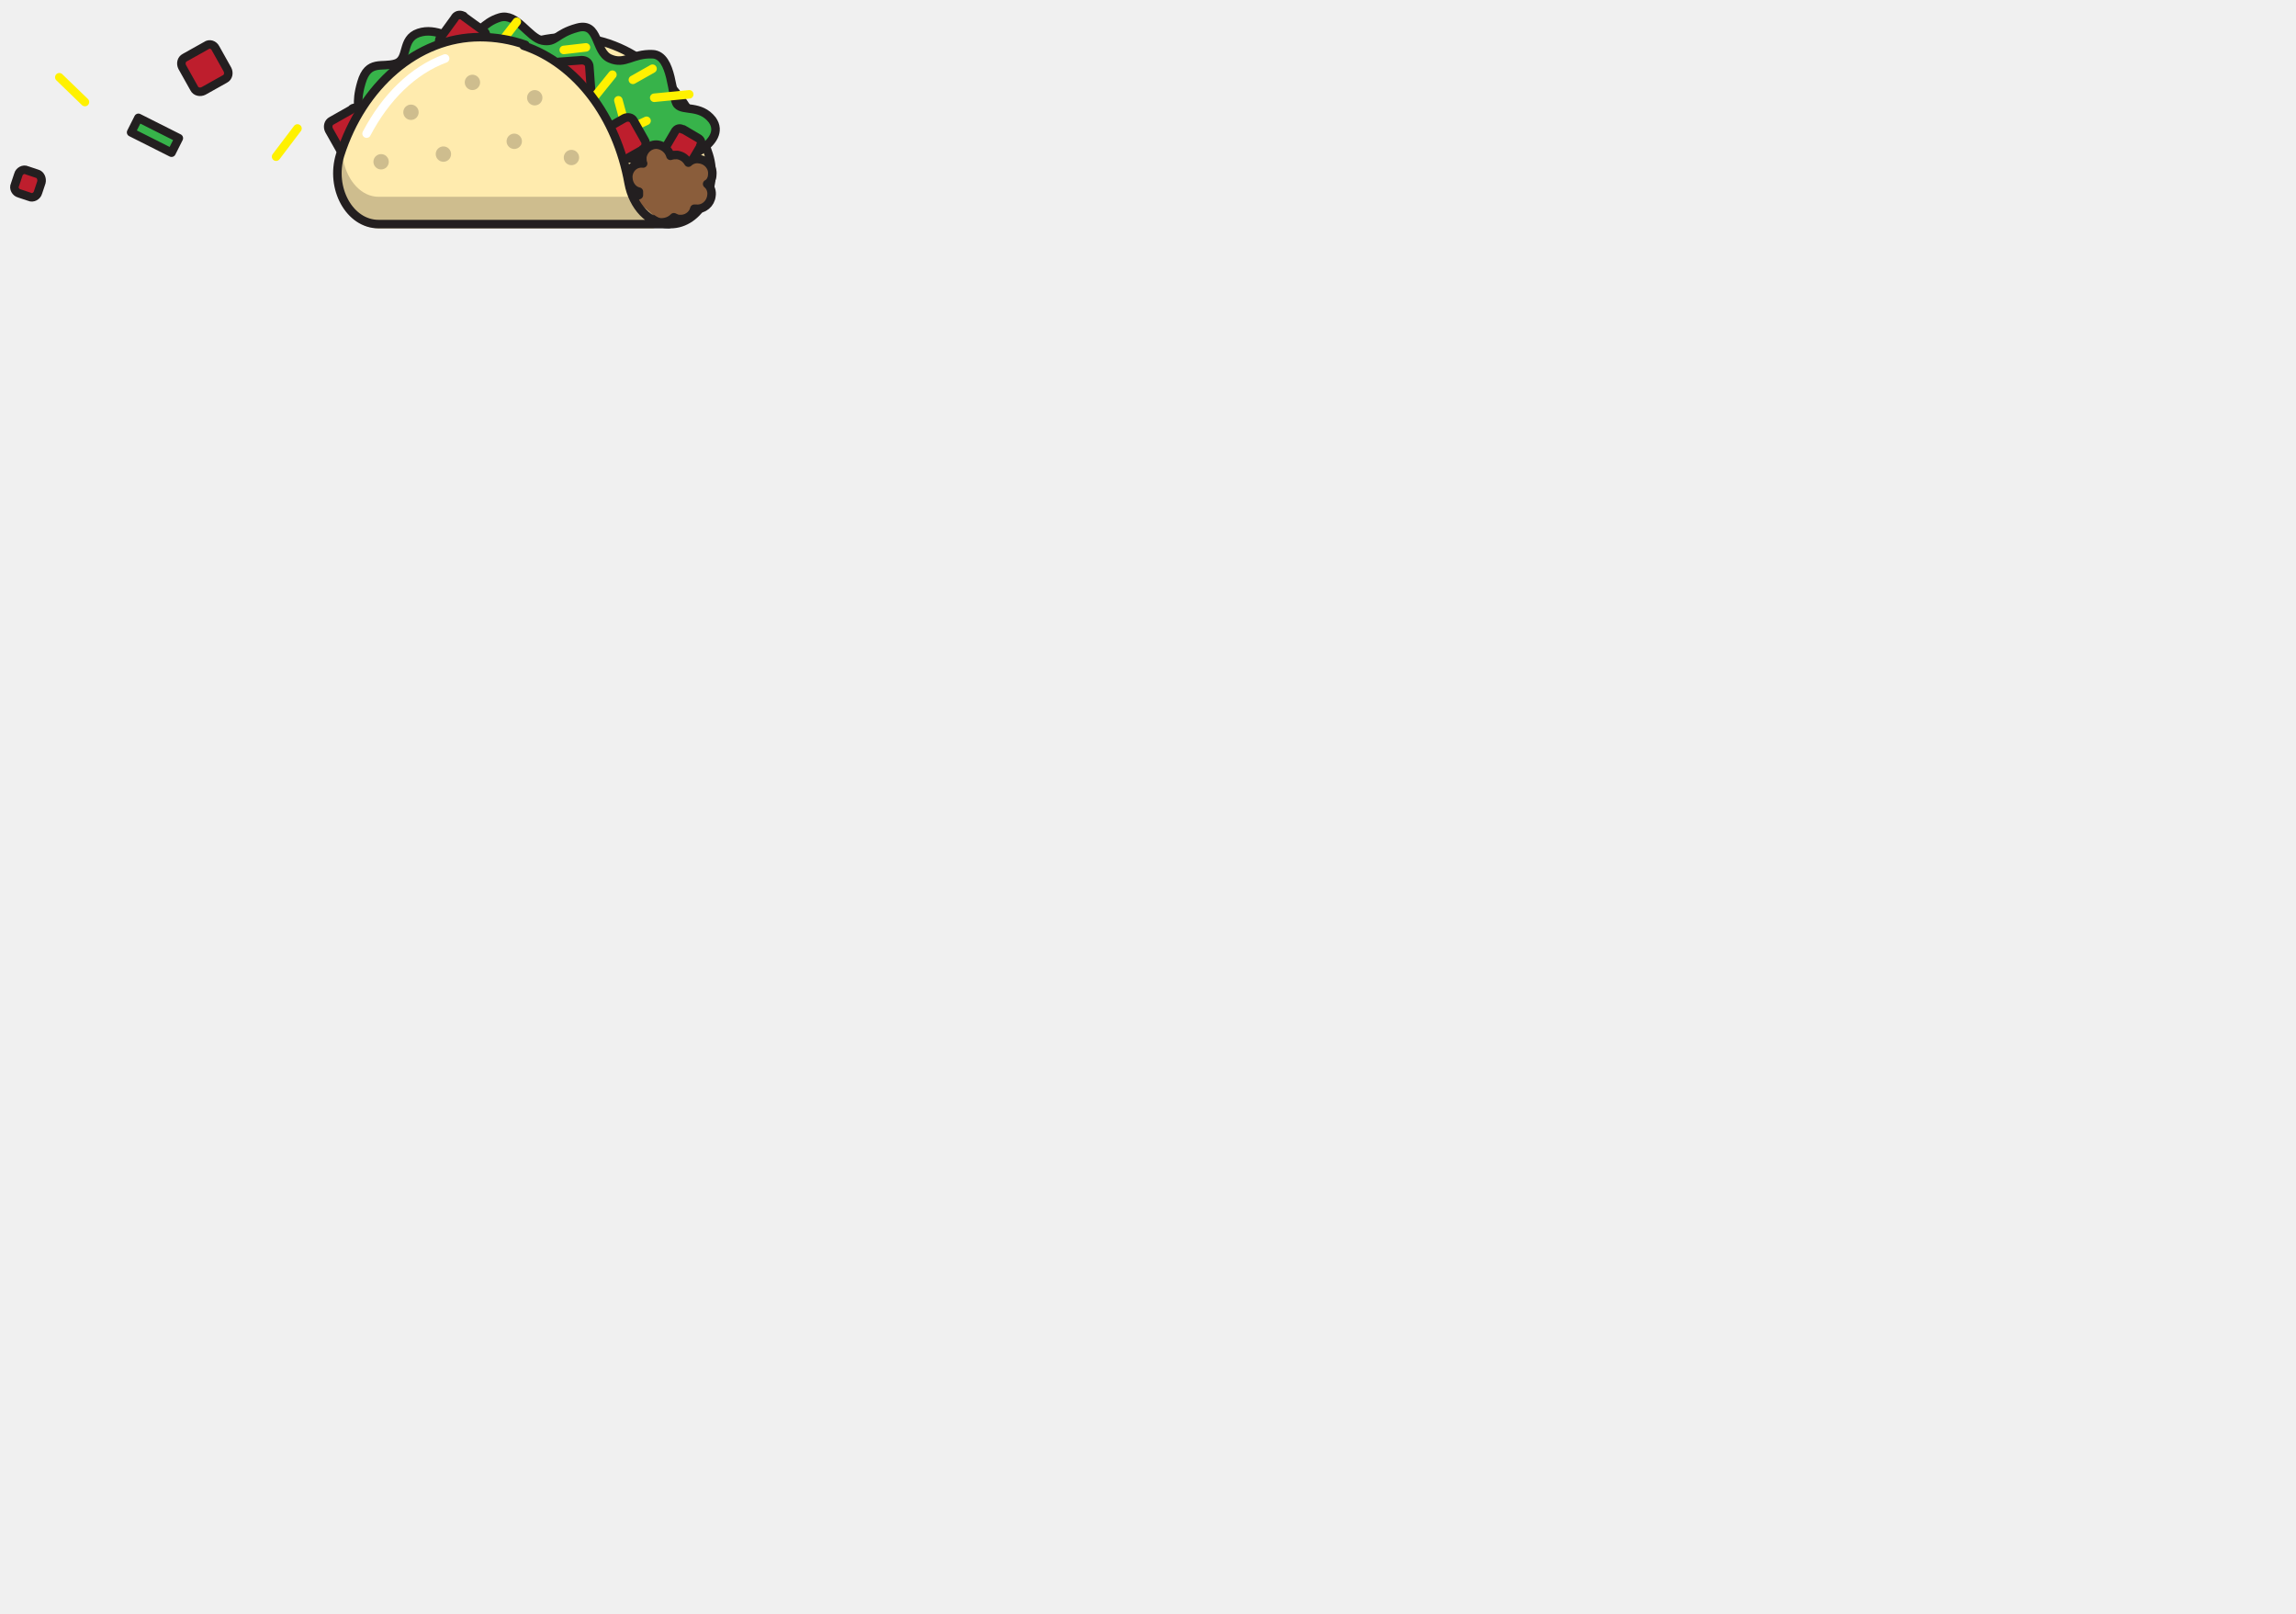
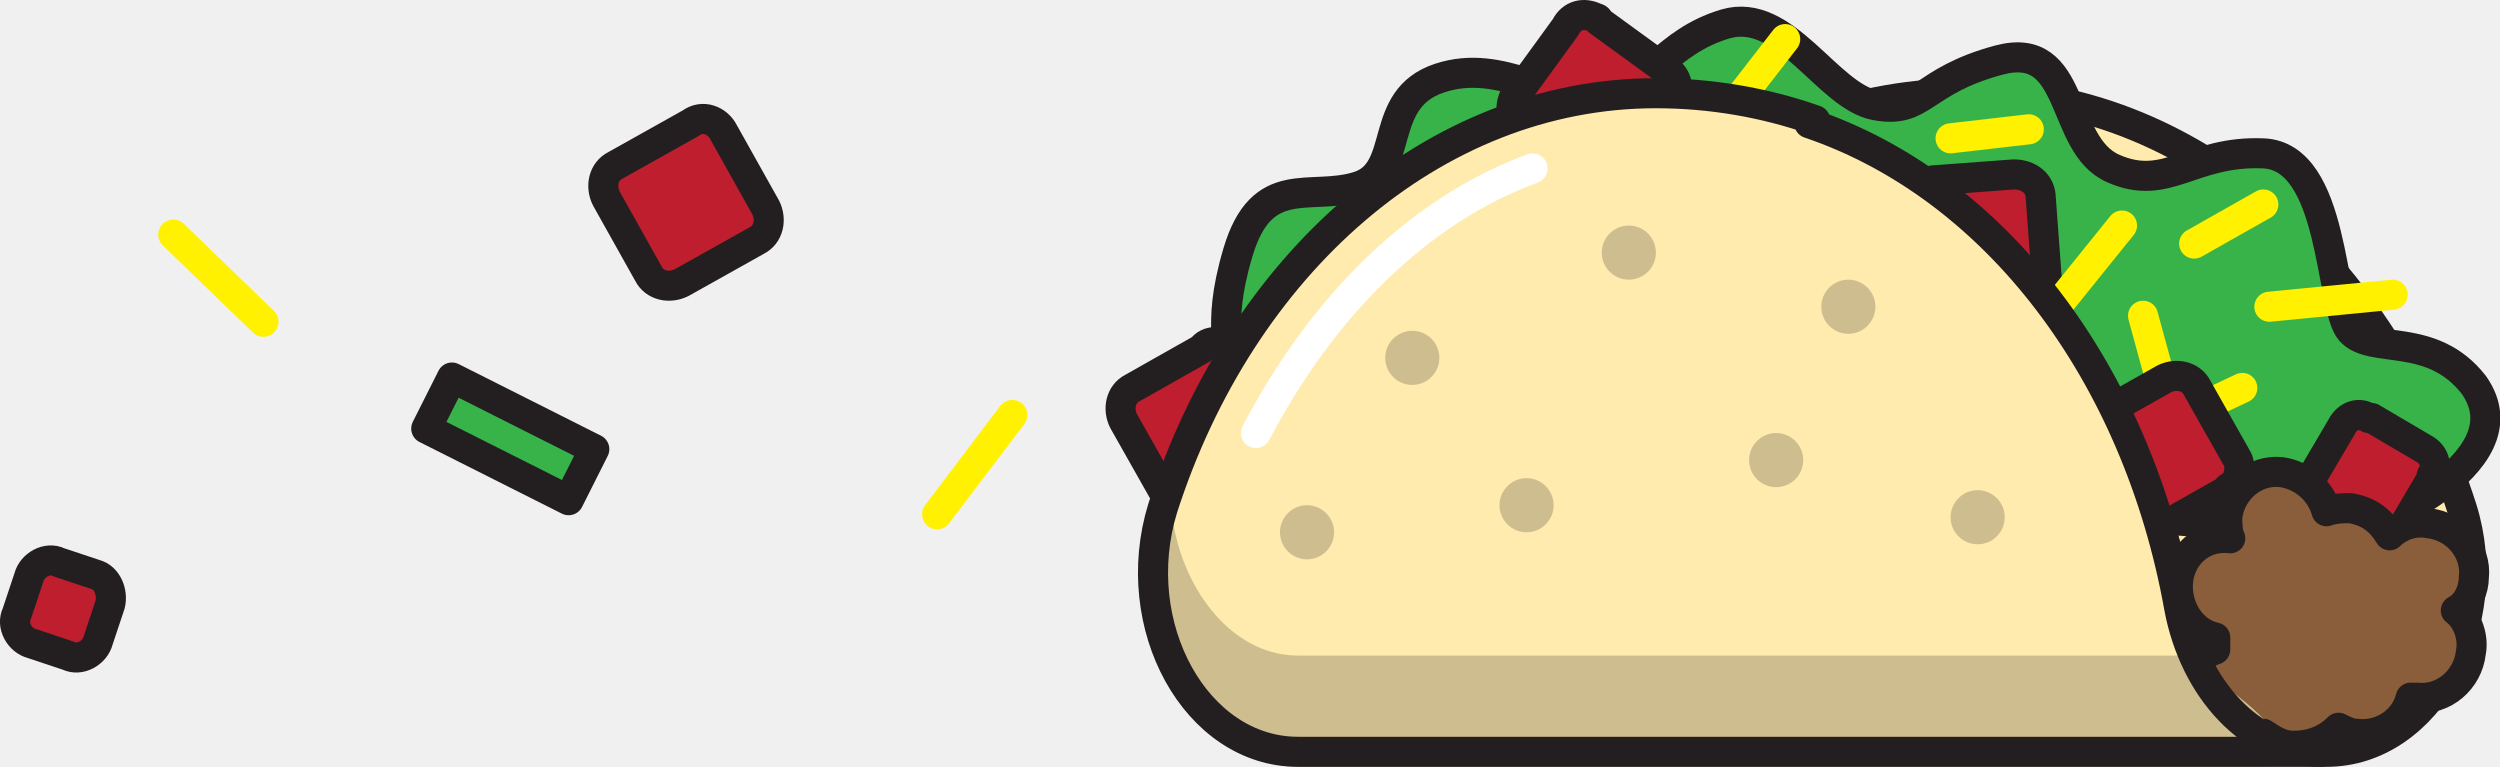
- <svg xmlns="http://www.w3.org/2000/svg" version="1.1" width="269" height="189" viewBox="-1 -1 269 189">
-   <path id="ID0.45441898982971907" fill="#BE1E2D" stroke="#231F20" stroke-linecap="round" stroke-linejoin="round" d="M 24.100 4.400 L 25.500 6.900 C 25.700 7.300 25.600 7.800 25.200 8 L 22.700 9.400 C 22.300 9.600 21.800 9.500 21.600 9.100 L 20.200 6.600 C 20 6.200 20.100 5.700 20.500 5.500 L 23 4.100 C 23.400 3.800 23.900 4 24.100 4.400 Z " transform="matrix(1, 0, 0, 1, 0.15, 0.25)" />
-   <path id="ID0.36620349576696754" fill="#BE1E2D" stroke="#231F20" stroke-linecap="round" stroke-linejoin="round" d="M 3.700 20.100 L 3.300 21.300 C 3.200 21.700 2.700 22 2.300 21.800 L 1.100 21.400 C 0.700 21.300 0.400 20.800 0.600 20.400 L 1 19.200 C 1.100 18.800 1.600 18.500 2 18.700 L 3.200 19.100 C 3.600 19.200 3.800 19.700 3.700 20.100 Z " transform="matrix(1, 0, 0, 1, 0.15, 0.25)" />
-   <path id="ID0.1397147448733449" fill="none" stroke="#FFF100" stroke-linecap="round" stroke-linejoin="round" d="M 31.200 17.100 L 33.700 13.800 " transform="matrix(1, 0, 0, 1, 0.15, 0.25)" />
-   <path id="ID0.10016661509871483" fill="none" stroke="#FFF100" stroke-linecap="round" stroke-linejoin="round" d="M 5.800 7.800 L 8.800 10.700 " transform="matrix(1, 0, 0, 1, 0.15, 0.25)" />
-   <path id="ID0.8545920341275632" fill="#37B34A" stroke="#231F20" stroke-linecap="round" stroke-linejoin="round" d="M 16 12 L 17.900 12 L 17.900 17.300 L 16 17.300 L 16 12 Z " transform="matrix(0.4495, -0.8933, 0.8933, 0.4495, -3.55, 23.4)" />
-   <g id="ID0.6225546635687351" transform="matrix(1, 0, 0, 1, -184, -165)">
-     <path id="ID0.8981337421573699" fill="#FFEBAE" stroke="#231F20" d="M 77.400 25 L 77.200 25 C 74.900 25 73 23 72.500 20.200 C 71.100 12.400 66.400 6.200 60.300 4 C 61.900 3.400 63.700 3.100 65.400 3.100 C 72.900 3 79.300 8.800 81.900 16.900 C 83.100 20.700 80.800 25 77.400 25 Z " transform="matrix(1, 0, 0, 1, 184.15, 165.25)" />
-     <path id="ID0.39622050849720836" fill="#37B34A" stroke="#231F20" stroke-linecap="round" stroke-linejoin="round" d="M 78.400 17.700 C 78.400 17.700 84.200 15.500 82.300 12.800 C 80.900 11 78.900 11.800 78.200 11 C 77.500 10.200 77.700 5.200 75.300 5.100 C 72.900 5 72.100 6.400 70.300 5.600 C 68.500 4.800 69.100 1.300 66.500 2 C 63.900 2.700 64 3.800 62.400 3.500 C 60.800 3.200 59.400 0.200 57.400 0.800 C 55.400 1.400 54.900 2.900 53.300 3.200 C 51.700 3.500 50 1.900 47.900 2.600 C 45.800 3.300 46.800 5.700 45.200 6.200 C 43.600 6.700 42 5.700 41.200 8.400 C 40.400 11.100 41.200 11.400 40.500 12.800 C 39.800 14.200 71.500 17.500 78.400 17.700 Z " transform="matrix(1, 0, 0, 1, 184.15, 165.25)" />
-     <path id="ID0.6380414562299848" fill="#BE1E2D" stroke="#231F20" stroke-linecap="round" stroke-linejoin="round" d="M 78.900 17.900 L 77.200 16.900 C 76.800 16.700 76.700 16.300 76.900 16 C 76.900 16 76.900 16 76.900 15.900 L 77.900 14.200 C 78.100 13.800 78.500 13.700 78.800 13.900 C 78.800 13.900 78.800 13.900 78.900 13.900 L 80.600 14.900 C 81 15.100 81.100 15.500 80.900 15.800 C 80.900 15.800 80.900 15.800 80.900 15.900 L 79.900 17.600 C 79.700 17.900 79.300 18.100 78.900 17.900 C 78.900 17.900 78.900 17.900 78.900 17.900 Z " transform="matrix(1, 0, 0, 1, 184.15, 165.25)" />
-     <path id="ID0.802543097641319" fill="none" stroke="#FFF100" stroke-linecap="round" stroke-linejoin="round" d="M 71.900 12.700 L 71.300 10.500 " transform="matrix(1, 0, 0, 1, 184.15, 165.25)" />
-     <path id="ID0.8520334078930318" fill="#BE1E2D" stroke="#231F20" stroke-linecap="round" stroke-linejoin="round" d="M 38.700 16.300 L 37.400 14 C 37.200 13.600 37.300 13.100 37.700 12.900 C 37.700 12.900 37.700 12.900 37.700 12.900 L 40 11.600 C 40.200 11.300 40.700 11.300 40.900 11.600 C 41 11.700 41 11.700 41.100 11.800 L 42.400 14.100 C 42.600 14.500 42.500 15 42.100 15.200 C 42.100 15.200 42.100 15.200 42.100 15.200 L 39.800 16.500 C 39.400 16.700 38.900 16.700 38.700 16.300 C 38.700 16.300 38.700 16.300 38.700 16.300 Z " transform="matrix(1, 0, 0, 1, 184.15, 165.25)" />
-     <path id="ID0.20036644209176302" fill="none" stroke="#FFF100" stroke-linecap="round" stroke-linejoin="round" d="M 74.600 12.900 L 71 14.600 " transform="matrix(1, 0, 0, 1, 184.15, 165.25)" />
-     <path id="ID0.7809704001992941" fill="none" stroke="#FFF100" stroke-linecap="round" stroke-linejoin="round" d="M 79.600 9.800 L 75.500 10.200 " transform="matrix(1, 0, 0, 1, 184.15, 165.25)" />
-     <path id="ID0.7918770764954388" fill="#8A5D3B" stroke="#231F20" stroke-linecap="round" stroke-linejoin="round" d="M 77.400 17 C 77.700 16.900 77.900 16.900 78.200 16.900 C 78.800 17 79.200 17.300 79.500 17.800 C 79.800 17.500 80.300 17.300 80.800 17.400 C 81.700 17.500 82.400 18.300 82.300 19.200 C 82.300 19.600 82.100 20.100 81.700 20.300 C 82.100 20.600 82.300 21.200 82.200 21.700 C 82.100 22.600 81.300 23.300 80.400 23.200 L 80.200 23.200 C 80 24 79.200 24.500 78.400 24.400 C 78.200 24.400 78 24.300 77.800 24.200 C 77.400 24.600 76.900 24.800 76.300 24.800 C 75.900 24.800 75.600 24.600 75.300 24.400 C 75 24.700 74.500 24.800 74.100 24.800 C 73.200 24.700 72.500 23.900 72.600 23 C 72.700 22.400 73.100 21.800 73.700 21.600 L 73.700 21.200 C 72.800 21 72.300 20 72.500 19.100 C 72.700 18.300 73.400 17.800 74.200 17.900 C 74.100 17.700 74.100 17.400 74.100 17.200 C 74.200 16.300 75 15.600 75.900 15.700 C 76.600 15.800 77.200 16.300 77.400 17 Z " transform="matrix(1, 0, 0, 1, 184.15, 165.25)" />
-     <path id="ID0.26839282596483827" fill="#BE1E2D" stroke="#231F20" stroke-linecap="round" stroke-linejoin="round" d="M 74.100 16.300 L 71.800 17.600 C 71.400 17.800 70.900 17.700 70.700 17.300 C 70.700 17.300 70.700 17.300 70.700 17.300 L 69.400 15 C 69.200 14.600 69.300 14.100 69.700 13.900 C 69.700 13.900 69.700 13.900 69.700 13.900 L 72 12.600 C 72.400 12.400 72.900 12.500 73.100 12.900 C 73.100 12.900 73.100 12.900 73.100 12.900 L 74.400 15.200 C 74.600 15.500 74.500 16 74.200 16.200 C 74.100 16.200 74.100 16.300 74.100 16.300 Z " transform="matrix(1, 0, 0, 1, 184.15, 165.25)" />
-     <path id="ID0.9713004296645522" fill="#BE1E2D" stroke="#231F20" stroke-linecap="round" stroke-linejoin="round" d="M 67.300 10.200 L 64.600 10.400 C 64.200 10.400 63.800 10 63.700 9.600 L 63.500 6.900 C 63.500 6.500 63.900 6.100 64.300 6 L 67 5.800 C 67.500 5.800 67.900 6.100 67.900 6.600 L 68.100 9.300 C 68 9.700 67.700 10.100 67.300 10.200 Z " transform="matrix(1, 0, 0, 1, 184.15, 165.25)" />
-     <path id="ID0.7196992384269834" fill="#BE1E2D" stroke="#231F20" stroke-linecap="round" stroke-linejoin="round" d="M 52.900 5.800 L 50.700 4.200 C 50.300 4 50.200 3.600 50.400 3.200 C 50.400 3.200 50.400 3.100 50.500 3.100 L 52.100 0.900 C 52.300 0.500 52.700 0.400 53.100 0.600 C 53.100 0.600 53.200 0.600 53.200 0.700 L 55.400 2.300 C 55.800 2.500 55.900 2.900 55.700 3.300 C 55.700 3.300 55.700 3.400 55.600 3.400 L 54 5.600 C 53.800 5.900 53.300 6 52.900 5.800 C 52.900 5.800 52.900 5.800 52.900 5.800 Z " transform="matrix(1, 0, 0, 1, 184.15, 165.25)" />
-     <path id="ID0.9369668094441295" fill="none" stroke="#FFF100" stroke-linecap="round" stroke-linejoin="round" d="M 68.100 10.600 L 70.600 7.500 " transform="matrix(1, 0, 0, 1, 184.15, 165.25)" />
-     <path id="ID0.01696129236370325" fill="none" stroke="#FFF100" stroke-linecap="round" stroke-linejoin="round" d="M 57 4.400 L 59.400 1.300 " transform="matrix(1, 0, 0, 1, 184.15, 165.25)" />
-     <path id="ID0.20967063819989562" fill="#FFEBAE" d="M 77.200 25 L 43.200 25 C 39.800 25 37.500 20.800 38.700 16.900 C 41.300 8.800 47.700 3.100 55.100 3.100 C 56.900 3.100 58.700 3.400 60.400 4 C 60.300 4 60.200 4 60.200 4.100 C 66.400 6.200 71.100 12.400 72.500 20.200 C 73 22.900 74.900 25 77.200 25 Z " transform="matrix(1, 0, 0, 1, 184.15, 165.25)" />
-     <path id="ID0.02154682297259569" fill="none" stroke="#FFFFFF" stroke-linecap="round" stroke-linejoin="round" d="M 41.800 14.400 C 44 10.200 47.200 7 51 5.600 " transform="matrix(1, 0, 0, 1, 184.15, 165.25)" />
-     <path id="ID0.06361814867705107" fill="#CEBD8E" stroke="#CEBD8E" stroke-linecap="round" stroke-linejoin="round" d="M 75.300 25 L 43.300 25 C 40.200 25 37.900 21.400 38.600 17.700 C 39.100 20.200 40.900 22.300 43.200 22.300 L 73 22.300 C 73.100 23.100 75.300 24 75.300 25 Z " transform="matrix(1, 0, 0, 1, 184.15, 165.25)" />
-     <path id="ID0.3869165335781872" fill="#CEBD8E" d="M 59.100 14.400 C 59.348 14.400 59.573 14.501 59.736 14.664 C 59.899 14.827 60 15.052 60 15.300 C 60 15.548 59.899 15.773 59.736 15.936 C 59.573 16.099 59.348 16.200 59.100 16.200 C 58.852 16.200 58.627 16.099 58.464 15.936 C 58.301 15.773 58.200 15.548 58.200 15.300 C 58.200 15.052 58.301 14.827 58.464 14.664 C 58.627 14.501 58.852 14.400 59.100 14.400 Z " transform="matrix(1, 0, 0, 1, 184.15, 165.25)" />
-     <path id="ID0.18960871454328299" fill="#CEBD8E" d="M 47 11 C 47.248 11 47.473 11.101 47.636 11.264 C 47.799 11.427 47.900 11.652 47.900 11.900 C 47.900 12.148 47.799 12.373 47.636 12.536 C 47.473 12.699 47.248 12.800 47 12.800 C 46.752 12.800 46.527 12.699 46.364 12.536 C 46.201 12.373 46.100 12.148 46.100 11.900 C 46.100 11.652 46.201 11.427 46.364 11.264 C 46.527 11.101 46.752 11 47 11 Z " transform="matrix(1, 0, 0, 1, 184.15, 165.25)" />
-     <path id="ID0.7332960367202759" fill="#CEBD8E" d="M 50.800 15.900 C 51.048 15.900 51.273 16.001 51.436 16.164 C 51.599 16.327 51.700 16.552 51.700 16.800 C 51.700 17.048 51.599 17.273 51.436 17.436 C 51.273 17.599 51.048 17.700 50.800 17.700 C 50.552 17.700 50.327 17.599 50.164 17.436 C 50.001 17.273 49.900 17.048 49.900 16.800 C 49.900 16.552 50.001 16.327 50.164 16.164 C 50.327 16.001 50.552 15.900 50.800 15.900 Z " transform="matrix(1, 0, 0, 1, 184.15, 165.25)" />
-     <path id="ID0.5612127794884145" fill="#CEBD8E" d="M 43.500 16.800 C 43.748 16.800 43.973 16.901 44.136 17.064 C 44.299 17.227 44.400 17.452 44.400 17.700 C 44.400 17.948 44.299 18.173 44.136 18.336 C 43.973 18.499 43.748 18.600 43.500 18.600 C 43.252 18.600 43.027 18.499 42.864 18.336 C 42.701 18.173 42.600 17.948 42.600 17.700 C 42.600 17.452 42.701 17.227 42.864 17.064 C 43.027 16.901 43.252 16.800 43.500 16.800 Z " transform="matrix(1, 0, 0, 1, 184.15, 165.25)" />
-     <path id="ID0.9774294998496771" fill="#CEBD8E" d="M 61.500 9.300 C 61.748 9.300 61.973 9.401 62.136 9.564 C 62.299 9.727 62.400 9.952 62.400 10.200 C 62.400 10.448 62.299 10.673 62.136 10.836 C 61.973 10.999 61.748 11.100 61.500 11.100 C 61.252 11.100 61.027 10.999 60.864 10.836 C 60.701 10.673 60.600 10.448 60.600 10.200 C 60.600 9.952 60.701 9.727 60.864 9.564 C 61.027 9.401 61.252 9.300 61.500 9.300 Z " transform="matrix(1, 0, 0, 1, 184.15, 165.25)" />
-     <path id="ID0.950283263809979" fill="#CEBD8E" d="M 65.800 16.300 C 66.048 16.300 66.273 16.401 66.436 16.564 C 66.599 16.727 66.700 16.952 66.700 17.200 C 66.700 17.448 66.599 17.673 66.436 17.836 C 66.273 17.999 66.048 18.100 65.800 18.100 C 65.552 18.100 65.327 17.999 65.164 17.836 C 65.001 17.673 64.900 17.448 64.900 17.200 C 64.900 16.952 65.001 16.727 65.164 16.564 C 65.327 16.401 65.552 16.300 65.800 16.300 Z " transform="matrix(1, 0, 0, 1, 184.15, 165.25)" />
-     <path id="ID0.9049051431939006" fill="#CEBD8E" d="M 54.200 7.500 C 54.448 7.500 54.673 7.601 54.836 7.764 C 54.999 7.927 55.100 8.152 55.100 8.400 C 55.100 8.648 54.999 8.873 54.836 9.036 C 54.673 9.199 54.448 9.300 54.200 9.300 C 53.952 9.300 53.727 9.199 53.564 9.036 C 53.401 8.873 53.300 8.648 53.300 8.400 C 53.300 8.152 53.401 7.927 53.564 7.764 C 53.727 7.601 53.952 7.500 54.200 7.500 Z " transform="matrix(1, 0, 0, 1, 184.15, 165.25)" />
-     <path id="ID0.2982359016314149" fill="none" stroke="#FFF100" stroke-linecap="round" stroke-linejoin="round" d="M 75.300 6.800 L 73 8.100 " transform="matrix(1, 0, 0, 1, 184.15, 165.25)" />
-     <path id="ID0.03489873092621565" fill="none" stroke="#FFF100" stroke-linecap="round" stroke-linejoin="round" d="M 67.500 4.300 L 64.900 4.600 " transform="matrix(1, 0, 0, 1, 184.15, 165.25)" />
-     <path id="ID0.031841687858104706" fill="none" stroke="#231F20" stroke-linecap="round" stroke-linejoin="round" d="M 77.200 25 L 43.200 25 C 39.800 25 37.500 20.800 38.700 16.900 C 41.300 8.800 47.700 3.100 55.100 3.100 C 56.900 3.100 58.700 3.400 60.400 4 C 60.300 4 60.200 4 60.200 4.100 C 66.400 6.200 71.100 12.400 72.500 20.200 C 73 22.900 74.900 25 77.200 25 Z " transform="matrix(1, 0, 0, 1, 184.15, 165.25)" />
+ <svg xmlns="http://www.w3.org/2000/svg" version="1.1" width="83.132" height="25.5" viewBox="-1 -1 83.132 25.5" id="svg247">
+   <defs id="defs251" />
+   <path id="ID0.45441898982971907" d="m 23.062,3.4 1.4,2.5 c 0.2,0.4 0.1,0.9 -0.3,1.1 l -2.5,1.4 c -0.4,0.2 -0.9,0.1 -1.1,-0.3 l -1.4,-2.5 c -0.2,-0.4 -0.1,-0.9 0.3,-1.1 l 2.5,-1.4 c 0.4,-0.3 0.9,-0.1 1.1,0.3 z" style="fill:#be1e2d;stroke:#231f20;stroke-linecap:round;stroke-linejoin:round" />
+   <path id="ID0.36620349576696754" d="m 2.662,19.1 -0.4,1.2 c -0.1,0.4 -0.6,0.7 -1,0.5 l -1.2,-0.4 c -0.4,-0.1 -0.7,-0.6 -0.5,-1 l 0.4,-1.2 c 0.1,-0.4 0.6,-0.7 1,-0.5 l 1.2,0.4 c 0.4,0.1 0.6,0.6 0.5,1 z" style="fill:#be1e2d;stroke:#231f20;stroke-linecap:round;stroke-linejoin:round" />
+   <path id="ID0.1397147448733449" d="m 30.162,16.1 2.5,-3.3" style="fill:none;stroke:#fff100;stroke-linecap:round;stroke-linejoin:round" />
+   <path id="ID0.10016661509871483" d="m 4.762,6.8 3,2.9" style="fill:none;stroke:#fff100;stroke-linecap:round;stroke-linejoin:round" />
+   <path id="ID0.8545920341275632" d="m 13.174,13.251 0.854,-1.697 4.734,2.382 -0.854,1.697 z" style="fill:#37b34a;stroke:#231f20;stroke-width:1;stroke-linecap:round;stroke-linejoin:round" />
+   <g id="ID0.6225546635687351" transform="translate(-185.1875,-166.2503)">
+     <path id="ID0.8981337421573699" d="M 77.4,25 H 77.2 C 74.9,25 73,23 72.5,20.2 71.1,12.4 66.4,6.2 60.3,4 61.9,3.4 63.7,3.1 65.4,3.1 72.9,3 79.3,8.8 81.9,16.9 83.1,20.7 80.8,25 77.4,25 Z" transform="translate(184.15,165.25)" style="fill:#ffebae;stroke:#231f20" />
+     <path id="ID0.39622050849720836" d="m 78.4,17.7 c 0,0 5.8,-2.2 3.9,-4.9 C 80.9,11 78.9,11.8 78.2,11 77.5,10.2 77.7,5.2 75.3,5.1 72.9,5 72.1,6.4 70.3,5.6 68.5,4.8 69.1,1.3 66.5,2 63.9,2.7 64,3.8 62.4,3.5 60.8,3.2 59.4,0.2 57.4,0.8 55.4,1.4 54.9,2.9 53.3,3.2 51.7,3.5 50,1.9 47.9,2.6 45.8,3.3 46.8,5.7 45.2,6.2 43.6,6.7 42,5.7 41.2,8.4 c -0.8,2.7 0,3 -0.7,4.4 -0.7,1.4 31,4.7 37.9,4.9 z" transform="translate(184.15,165.25)" style="fill:#37b34a;stroke:#231f20;stroke-linecap:round;stroke-linejoin:round" />
+     <path id="ID0.6380414562299848" d="m 78.9,17.9 -1.7,-1 c -0.4,-0.2 -0.5,-0.6 -0.3,-0.9 0,0 0,0 0,-0.1 l 1,-1.7 c 0.2,-0.4 0.6,-0.5 0.9,-0.3 0,0 0,0 0.1,0 l 1.7,1 c 0.4,0.2 0.5,0.6 0.3,0.9 0,0 0,0 0,0.1 l -1,1.7 c -0.2,0.3 -0.6,0.5 -1,0.3 0,0 0,0 0,0 z" transform="translate(184.15,165.25)" style="fill:#be1e2d;stroke:#231f20;stroke-linecap:round;stroke-linejoin:round" />
+     <path id="ID0.802543097641319" d="M 71.9,12.7 71.3,10.5" transform="translate(184.15,165.25)" style="fill:none;stroke:#fff100;stroke-linecap:round;stroke-linejoin:round" />
+     <path id="ID0.8520334078930318" d="M 38.7,16.3 37.4,14 c -0.2,-0.4 -0.1,-0.9 0.3,-1.1 0,0 0,0 0,0 L 40,11.6 c 0.2,-0.3 0.7,-0.3 0.9,0 0.1,0.1 0.1,0.1 0.2,0.2 l 1.3,2.3 c 0.2,0.4 0.1,0.9 -0.3,1.1 0,0 0,0 0,0 l -2.3,1.3 c -0.4,0.2 -0.9,0.2 -1.1,-0.2 0,0 0,0 0,0 z" transform="translate(184.15,165.25)" style="fill:#be1e2d;stroke:#231f20;stroke-linecap:round;stroke-linejoin:round" />
+     <path id="ID0.20036644209176302" d="M 74.6,12.9 71,14.6" transform="translate(184.15,165.25)" style="fill:none;stroke:#fff100;stroke-linecap:round;stroke-linejoin:round" />
+     <path id="ID0.7809704001992941" d="m 79.6,9.8 -4.1,0.4" transform="translate(184.15,165.25)" style="fill:none;stroke:#fff100;stroke-linecap:round;stroke-linejoin:round" />
+     <path id="ID0.7918770764954388" d="m 77.4,17 c 0.3,-0.1 0.5,-0.1 0.8,-0.1 0.6,0.1 1,0.4 1.3,0.9 0.3,-0.3 0.8,-0.5 1.3,-0.4 0.9,0.1 1.6,0.9 1.5,1.8 0,0.4 -0.2,0.9 -0.6,1.1 0.4,0.3 0.6,0.9 0.5,1.4 -0.1,0.9 -0.9,1.6 -1.8,1.5 h -0.2 c -0.2,0.8 -1,1.3 -1.8,1.2 -0.2,0 -0.4,-0.1 -0.6,-0.2 -0.4,0.4 -0.9,0.6 -1.5,0.6 -0.4,0 -0.7,-0.2 -1,-0.4 -0.3,0.3 -0.8,0.4 -1.2,0.4 -0.9,-0.1 -1.6,-0.9 -1.5,-1.8 0.1,-0.6 0.5,-1.2 1.1,-1.4 V 21.2 C 72.8,21 72.3,20 72.5,19.1 c 0.2,-0.8 0.9,-1.3 1.7,-1.2 -0.1,-0.2 -0.1,-0.5 -0.1,-0.7 0.1,-0.9 0.9,-1.6 1.8,-1.5 0.7,0.1 1.3,0.6 1.5,1.3 z" transform="translate(184.15,165.25)" style="fill:#8a5d3b;stroke:#231f20;stroke-linecap:round;stroke-linejoin:round" />
+     <path id="ID0.26839282596483827" d="m 74.1,16.3 -2.3,1.3 c -0.4,0.2 -0.9,0.1 -1.1,-0.3 0,0 0,0 0,0 L 69.4,15 c -0.2,-0.4 -0.1,-0.9 0.3,-1.1 0,0 0,0 0,0 L 72,12.6 c 0.4,-0.2 0.9,-0.1 1.1,0.3 0,0 0,0 0,0 l 1.3,2.3 c 0.2,0.3 0.1,0.8 -0.2,1 -0.1,0 -0.1,0.1 -0.1,0.1 z" transform="translate(184.15,165.25)" style="fill:#be1e2d;stroke:#231f20;stroke-linecap:round;stroke-linejoin:round" />
+     <path id="ID0.9713004296645522" d="m 67.3,10.2 -2.7,0.2 C 64.2,10.4 63.8,10 63.7,9.6 L 63.5,6.9 C 63.5,6.5 63.9,6.1 64.3,6 L 67,5.8 c 0.5,0 0.9,0.3 0.9,0.8 l 0.2,2.7 c -0.1,0.4 -0.4,0.8 -0.8,0.9 z" transform="translate(184.15,165.25)" style="fill:#be1e2d;stroke:#231f20;stroke-linecap:round;stroke-linejoin:round" />
+     <path id="ID0.7196992384269834" d="M 52.9,5.8 50.7,4.2 C 50.3,4 50.2,3.6 50.4,3.2 c 0,0 0,-0.1 0.1,-0.1 l 1.6,-2.2 c 0.2,-0.4 0.6,-0.5 1,-0.3 0,0 0.1,0 0.1,0.1 l 2.2,1.6 c 0.4,0.2 0.5,0.6 0.3,1 0,0 0,0.1 -0.1,0.1 L 54,5.6 c -0.2,0.3 -0.7,0.4 -1.1,0.2 0,0 0,0 0,0 z" transform="translate(184.15,165.25)" style="fill:#be1e2d;stroke:#231f20;stroke-linecap:round;stroke-linejoin:round" />
+     <path id="ID0.9369668094441295" d="M 68.1,10.6 70.6,7.5" transform="translate(184.15,165.25)" style="fill:none;stroke:#fff100;stroke-linecap:round;stroke-linejoin:round" />
+     <path id="ID0.01696129236370325" d="M 57,4.4 59.4,1.3" transform="translate(184.15,165.25)" style="fill:none;stroke:#fff100;stroke-linecap:round;stroke-linejoin:round" />
+     <path id="ID0.20967063819989562" d="m 77.2,25 h -34 c -3.4,0 -5.7,-4.2 -4.5,-8.1 2.6,-8.1 9,-13.8 16.4,-13.8 1.8,0 3.6,0.3 5.3,0.9 -0.1,0 -0.2,0 -0.2,0.1 6.2,2.1 10.9,8.3 12.3,16.1 0.5,2.7 2.4,4.8 4.7,4.8 z" transform="translate(184.15,165.25)" style="fill:#ffebae" />
+     <path id="ID0.02154682297259569" d="M 41.8,14.4 C 44,10.2 47.2,7 51,5.6" transform="translate(184.15,165.25)" style="fill:none;stroke:#ffffff;stroke-linecap:round;stroke-linejoin:round" />
+     <path id="ID0.06361814867705107" d="m 75.3,25 h -32 c -3.1,0 -5.4,-3.6 -4.7,-7.3 0.5,2.5 2.3,4.6 4.6,4.6 H 73 c 0.1,0.8 2.3,1.7 2.3,2.7 z" transform="translate(184.15,165.25)" style="fill:#cebd8e;stroke:#cebd8e;stroke-linecap:round;stroke-linejoin:round" />
+     <path id="ID0.3869165335781872" d="m 59.1,14.4 c 0.248,0 0.473,0.101 0.636,0.264 C 59.899,14.827 60,15.052 60,15.3 60,15.548 59.899,15.773 59.736,15.936 59.573,16.099 59.348,16.2 59.1,16.2 58.852,16.2 58.627,16.099 58.464,15.936 58.301,15.773 58.2,15.548 58.2,15.3 c 0,-0.248 0.101,-0.473 0.264,-0.636 C 58.627,14.501 58.852,14.4 59.1,14.4 Z" transform="translate(184.15,165.25)" style="fill:#cebd8e" />
+     <path id="ID0.18960871454328299" d="m 47,11 c 0.248,0 0.473,0.101 0.636,0.264 0.163,0.163 0.264,0.388 0.264,0.636 0,0.248 -0.101,0.473 -0.264,0.636 C 47.473,12.699 47.248,12.8 47,12.8 46.752,12.8 46.527,12.699 46.364,12.536 46.201,12.373 46.1,12.148 46.1,11.9 c 0,-0.248 0.101,-0.473 0.264,-0.636 C 46.527,11.101 46.752,11 47,11 Z" transform="translate(184.15,165.25)" style="fill:#cebd8e" />
+     <path id="ID0.7332960367202759" d="m 50.8,15.9 c 0.248,0 0.473,0.101 0.636,0.264 0.163,0.163 0.264,0.388 0.264,0.636 0,0.248 -0.101,0.473 -0.264,0.636 C 51.273,17.599 51.048,17.7 50.8,17.7 50.552,17.7 50.327,17.599 50.164,17.436 50.001,17.273 49.9,17.048 49.9,16.8 c 0,-0.248 0.101,-0.473 0.264,-0.636 C 50.327,16.001 50.552,15.9 50.8,15.9 Z" transform="translate(184.15,165.25)" style="fill:#cebd8e" />
+     <path id="ID0.5612127794884145" d="m 43.5,16.8 c 0.248,0 0.473,0.101 0.636,0.264 0.163,0.163 0.264,0.388 0.264,0.636 0,0.248 -0.101,0.473 -0.264,0.636 C 43.973,18.499 43.748,18.6 43.5,18.6 43.252,18.6 43.027,18.499 42.864,18.336 42.701,18.173 42.6,17.948 42.6,17.7 c 0,-0.248 0.101,-0.473 0.264,-0.636 C 43.027,16.901 43.252,16.8 43.5,16.8 Z" transform="translate(184.15,165.25)" style="fill:#cebd8e" />
+     <path id="ID0.9774294998496771" d="m 61.5,9.3 c 0.248,0 0.473,0.101 0.636,0.264 0.163,0.163 0.264,0.388 0.264,0.636 0,0.248 -0.101,0.473 -0.264,0.636 C 61.973,10.999 61.748,11.1 61.5,11.1 61.252,11.1 61.027,10.999 60.864,10.836 60.701,10.673 60.6,10.448 60.6,10.2 60.6,9.952 60.701,9.727 60.864,9.564 61.027,9.401 61.252,9.3 61.5,9.3 Z" transform="translate(184.15,165.25)" style="fill:#cebd8e" />
+     <path id="ID0.950283263809979" d="m 65.8,16.3 c 0.248,0 0.473,0.101 0.636,0.264 0.163,0.163 0.264,0.388 0.264,0.636 0,0.248 -0.101,0.473 -0.264,0.636 C 66.273,17.999 66.048,18.1 65.8,18.1 65.552,18.1 65.327,17.999 65.164,17.836 65.001,17.673 64.9,17.448 64.9,17.2 c 0,-0.248 0.101,-0.473 0.264,-0.636 C 65.327,16.401 65.552,16.3 65.8,16.3 Z" transform="translate(184.15,165.25)" style="fill:#cebd8e" />
+     <path id="ID0.9049051431939006" d="m 54.2,7.5 c 0.248,0 0.473,0.101 0.636,0.264 C 54.999,7.927 55.1,8.152 55.1,8.4 55.1,8.648 54.999,8.873 54.836,9.036 54.673,9.199 54.448,9.3 54.2,9.3 53.952,9.3 53.727,9.199 53.564,9.036 53.401,8.873 53.3,8.648 53.3,8.4 53.3,8.152 53.401,7.927 53.564,7.764 53.727,7.601 53.952,7.5 54.2,7.5 Z" transform="translate(184.15,165.25)" style="fill:#cebd8e" />
+     <path id="ID0.2982359016314149" d="M 75.3,6.8 73,8.1" transform="translate(184.15,165.25)" style="fill:none;stroke:#fff100;stroke-linecap:round;stroke-linejoin:round" />
+     <path id="ID0.03489873092621565" d="M 67.5,4.3 64.9,4.6" transform="translate(184.15,165.25)" style="fill:none;stroke:#fff100;stroke-linecap:round;stroke-linejoin:round" />
+     <path id="ID0.031841687858104706" d="m 77.2,25 h -34 c -3.4,0 -5.7,-4.2 -4.5,-8.1 2.6,-8.1 9,-13.8 16.4,-13.8 1.8,0 3.6,0.3 5.3,0.9 -0.1,0 -0.2,0 -0.2,0.1 6.2,2.1 10.9,8.3 12.3,16.1 0.5,2.7 2.4,4.8 4.7,4.8 z" transform="translate(184.15,165.25)" style="fill:none;stroke:#231f20;stroke-linecap:round;stroke-linejoin:round" />
  </g>
</svg>
